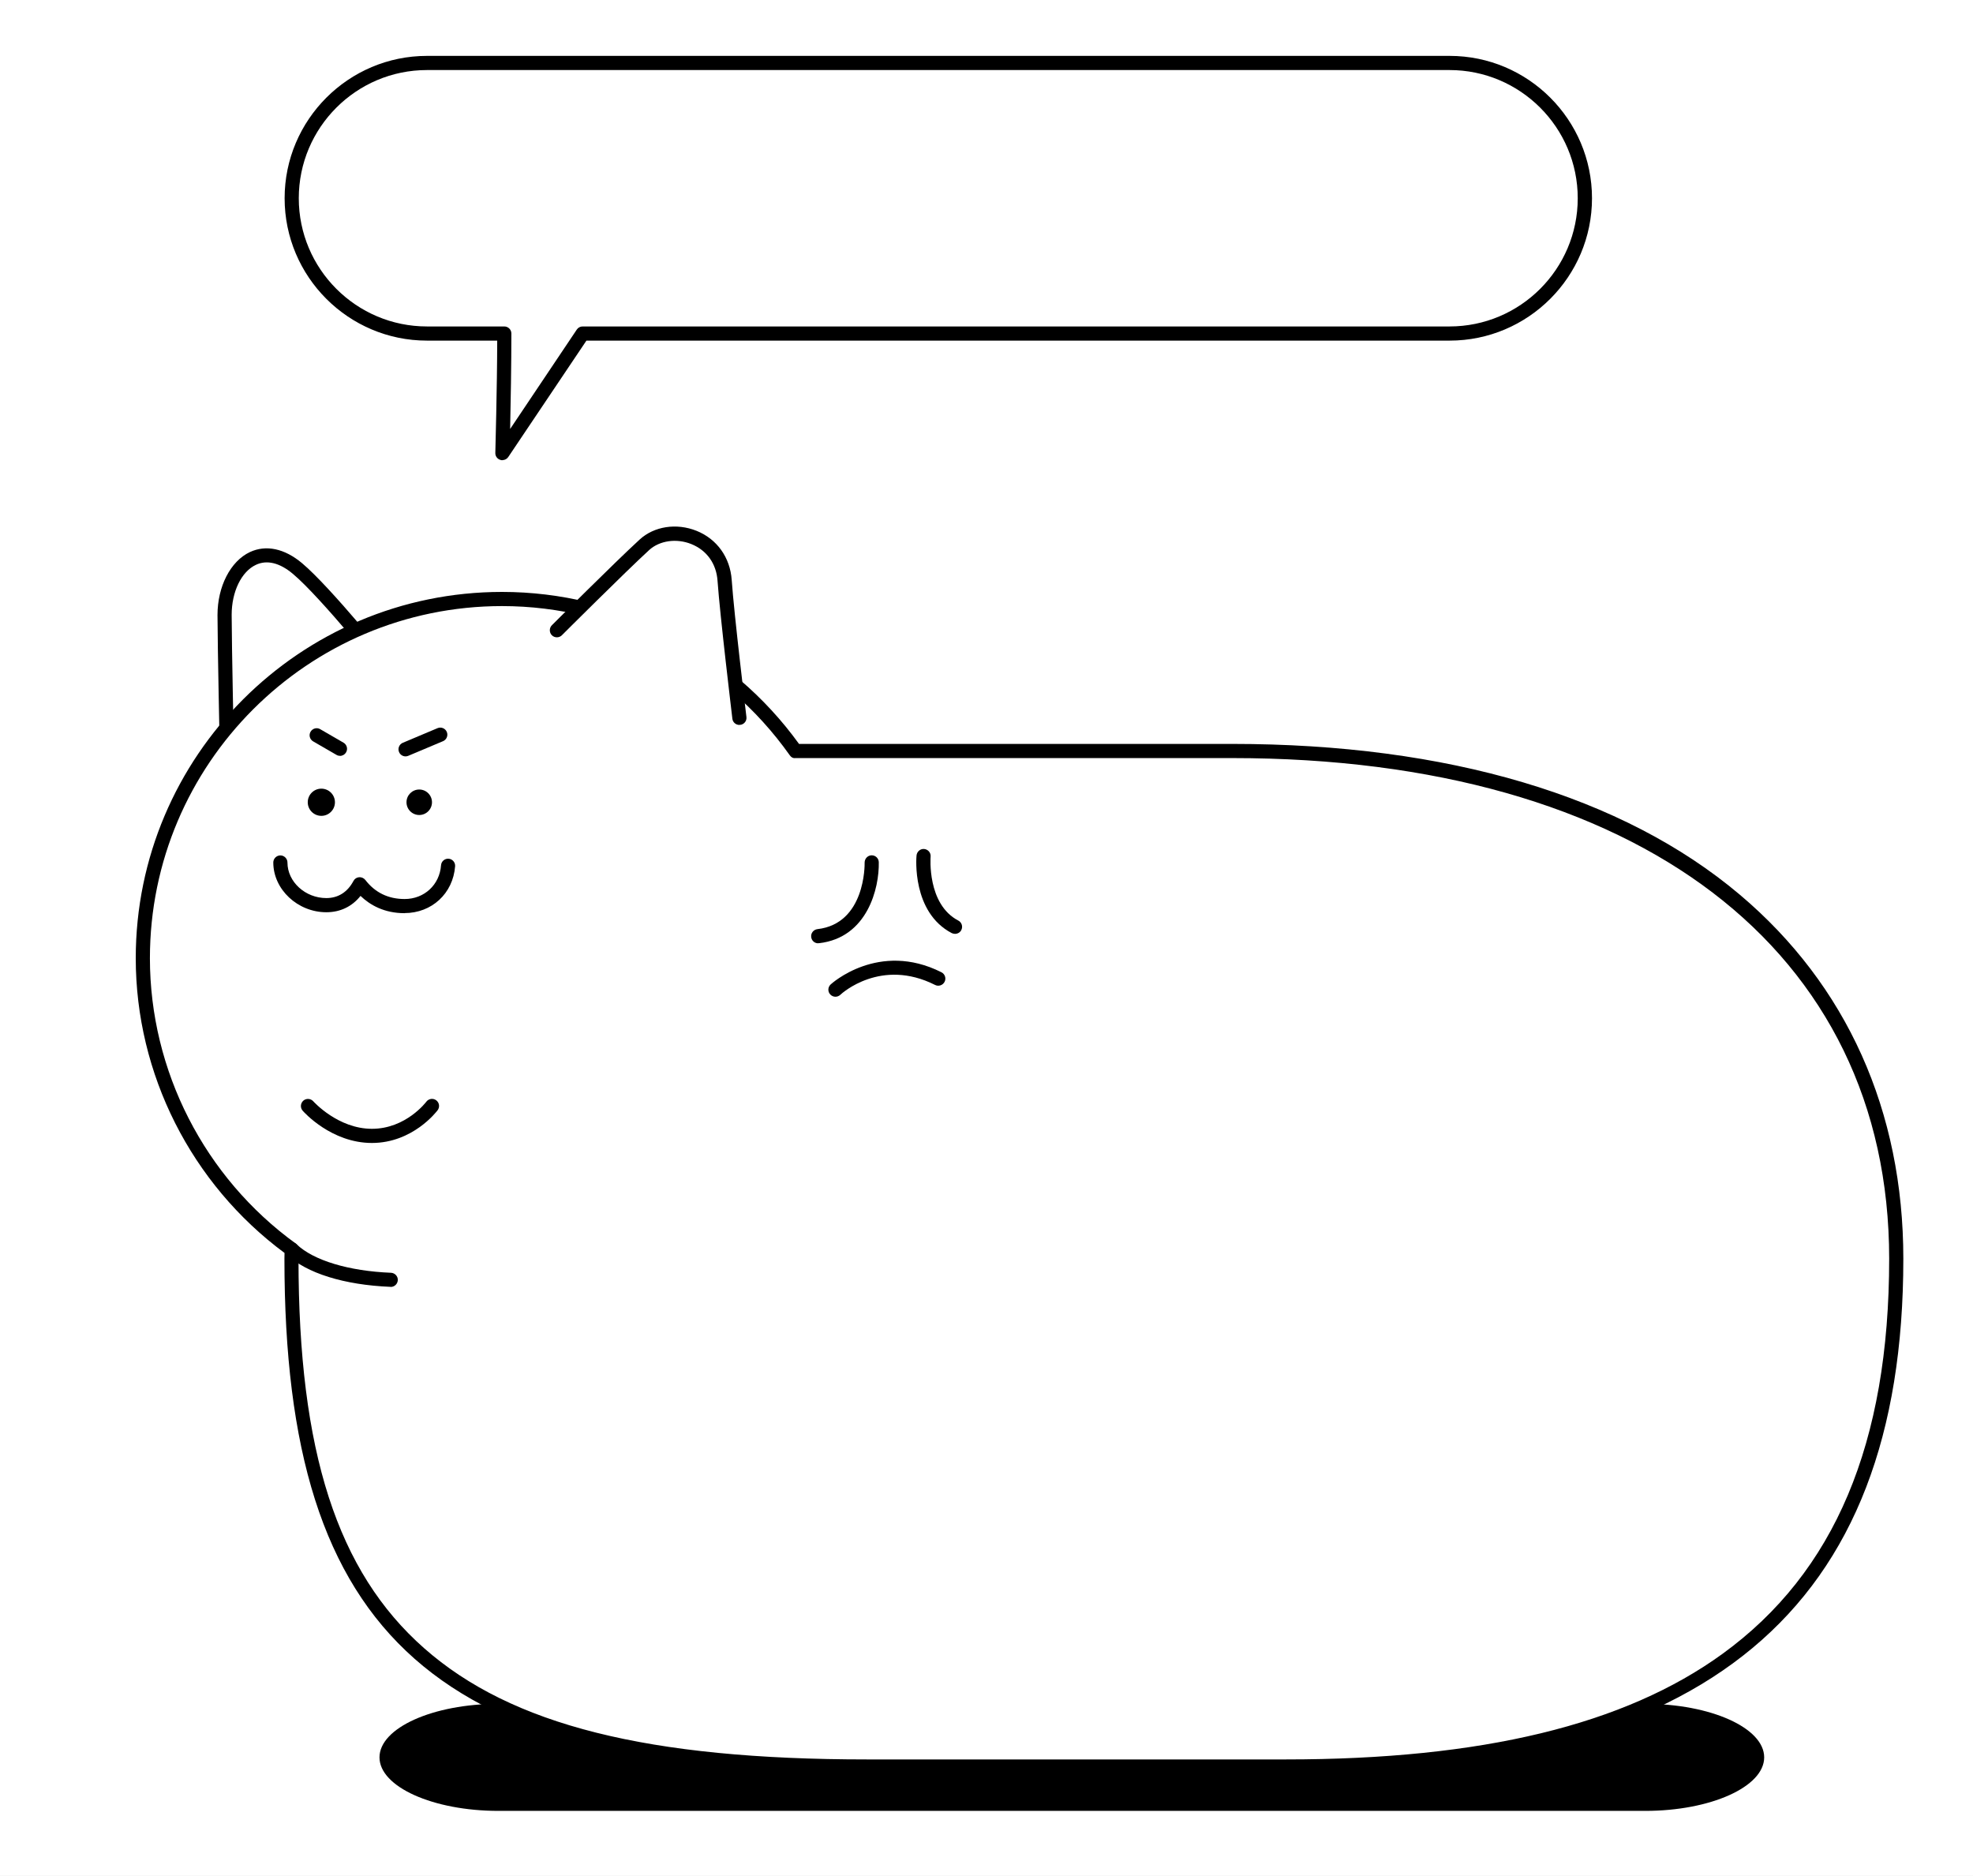
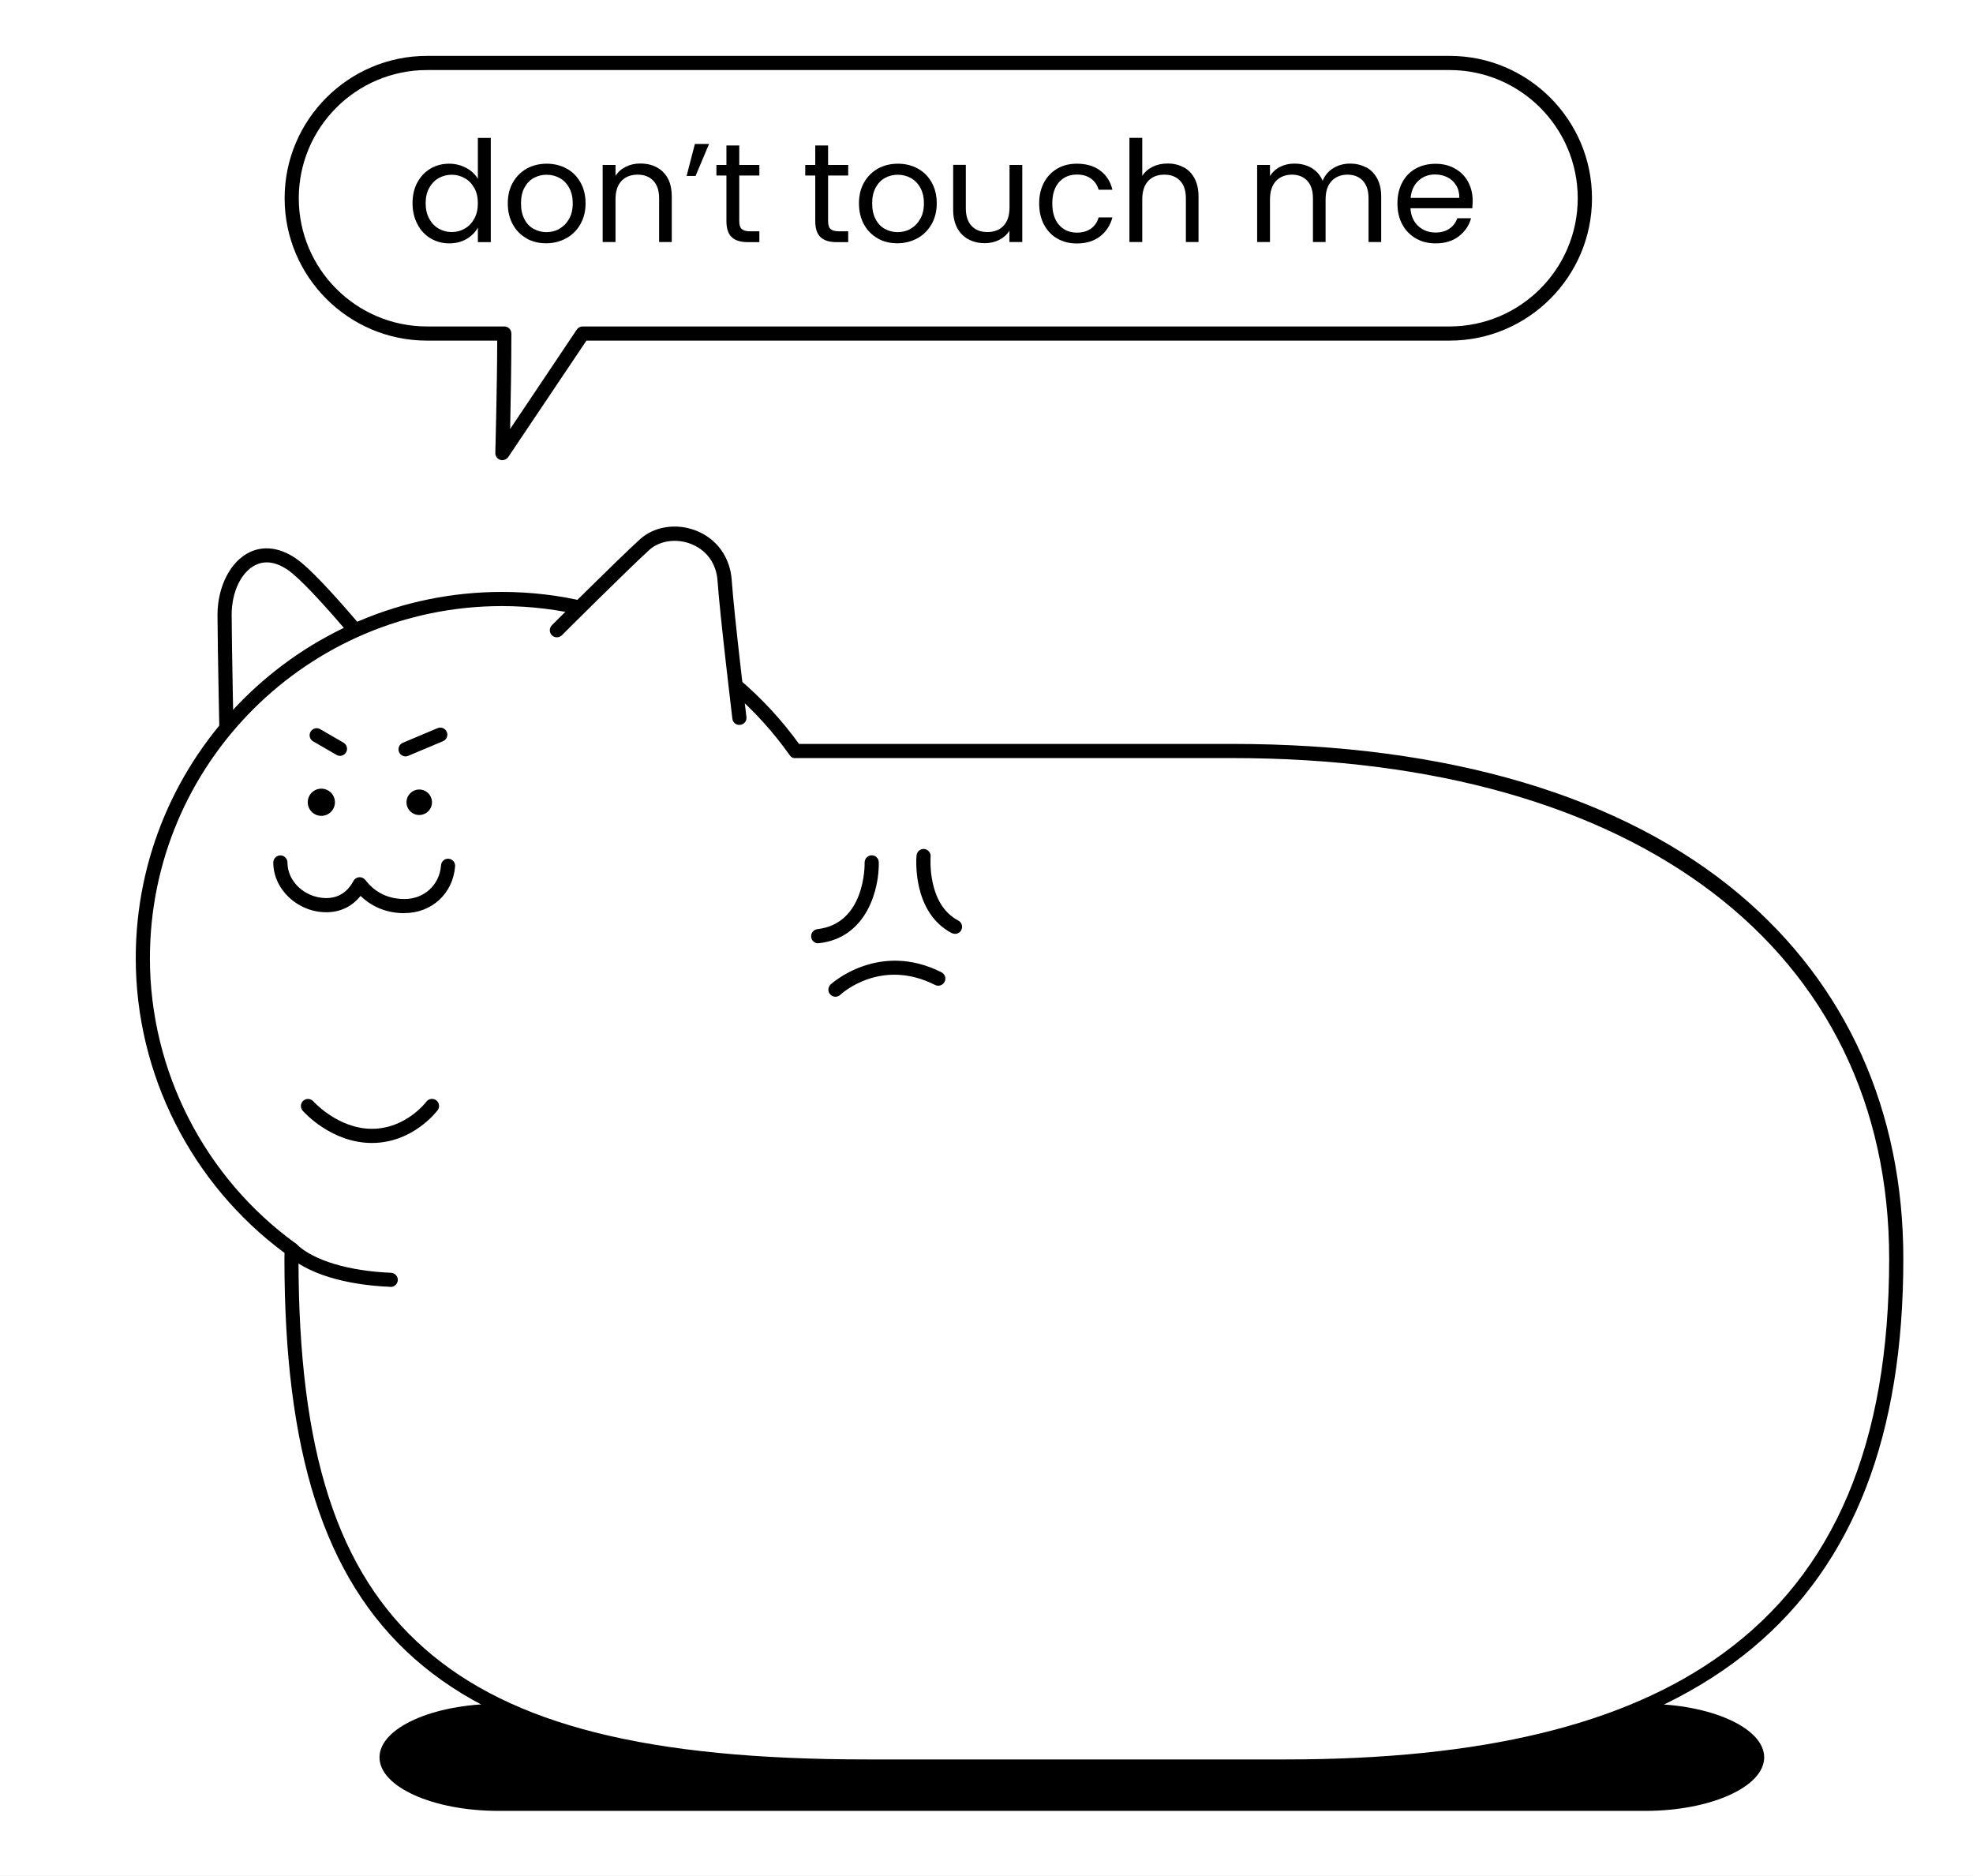
<svg xmlns="http://www.w3.org/2000/svg" id="Layer_2" data-name="Layer 2" viewBox="0 0 209 198.67">
  <defs>
    <style>
      .cls-1 {
        fill: #fff;
      }
    </style>
  </defs>
  <g id="Layer_4" data-name="Layer 4">
    <g>
      <rect class="cls-1" width="209" height="198.67" />
      <g>
        <g>
          <path class="cls-1" d="m24.03,79.47s-.23-10.71-.24-14.32c-.02-4.67,3.5-8.46,7.72-4.92,3.07,2.58,9.87,11.08,9.87,11.08" />
          <path d="m24.03,80.22c-.41,0-.74-.33-.75-.73,0-.11-.23-10.76-.24-14.34,0-3.02,1.37-5.7,3.43-6.67,1.71-.8,3.67-.38,5.52,1.17,3.09,2.59,9.7,10.83,9.98,11.18.26.32.21.8-.12,1.05-.32.26-.79.21-1.05-.12-.07-.08-6.79-8.47-9.77-10.97-1.4-1.18-2.76-1.51-3.92-.96-1.54.72-2.57,2.85-2.57,5.3.01,3.57.24,14.2.24,14.31,0,.41-.32.76-.73.77h-.02Z" />
        </g>
        <path d="m174.28,180.48H52.8c-6.93,0-12.6,2.55-12.6,5.67h0c0,3.12,5.67,5.67,12.6,5.67h121.48c6.93,0,12.6-2.55,12.6-5.67h0c0-3.12-5.67-5.67-12.6-5.67Z" />
        <g>
          <path class="cls-1" d="m130.54,79.55h-45.88c-.13,0-.26,0-.39.01-6.89-9.74-18.24-16.11-31.08-16.11-21.02,0-38.05,17.04-38.05,38.05,0,12.69,6.22,23.92,15.77,30.84,0,.33-.03.66-.03.99h0c0,39.81,15.83,53.79,61,53.79h44.33c38.33,0,64.67-12.31,64.67-53.79h0c0-29.58-22-53.79-70.33-53.79Z" />
          <path d="m136.21,187.87h-44.33c-45.59,0-61.75-14.27-61.75-54.54,0-.2,0-.41.01-.61h0c-9.88-7.32-15.76-18.95-15.76-31.22,0-21.4,17.41-38.8,38.8-38.8,12.44,0,24.17,6.01,31.46,16.1h.01s45.88,0,45.88,0c22.81,0,41.4,5.52,53.78,15.98,11.32,9.56,17.31,22.9,17.31,38.56,0,37.21-20.79,54.54-65.42,54.54ZM53.18,64.2c-20.57,0-37.3,16.73-37.3,37.3,0,11.92,5.78,23.22,15.46,30.23.2.14.31.38.31.62v.42c-.02.19-.03.37-.03.56,0,20.42,4.1,33.14,13.31,41.26,9.23,8.14,23.71,11.78,46.94,11.78h44.33c20.76,0,35.9-3.66,46.27-11.19,11.88-8.62,17.65-22.31,17.65-41.84,0-32.71-26.66-53.04-69.58-53.04h-46.27c-.29.04-.48-.11-.62-.31-7-9.89-18.39-15.79-30.47-15.79Z" />
        </g>
        <g>
          <path class="cls-1" d="m32.62,117.15s2.77,3.17,6.78,3.17,6.36-3.17,6.36-3.17" />
          <path d="m39.4,121.07c-4.3,0-7.22-3.28-7.34-3.42-.27-.31-.24-.78.07-1.06.31-.27.78-.24,1.06.07.03.03,2.61,2.91,6.21,2.91s5.74-2.84,5.76-2.87c.25-.33.72-.4,1.05-.15.33.25.4.71.15,1.05-.11.14-2.63,3.47-6.97,3.47Z" />
        </g>
        <g>
          <path class="cls-1" d="m29.71,91.35c0,2.55,2.31,4.53,4.87,4.53,1.49,0,2.76-.74,3.53-2.21.85,1.1,2.32,2.31,4.76,2.31,2.56,0,4.43-1.88,4.61-4.27" />
          <path d="m42.86,96.73c-2.18,0-3.68-.88-4.67-1.83-.9,1.13-2.15,1.73-3.62,1.73-3.04,0-5.62-2.42-5.62-5.27,0-.41.34-.75.75-.75s.75.34.75.75c0,2.05,1.89,3.77,4.12,3.77,1.25,0,2.24-.63,2.87-1.81.12-.23.34-.38.6-.4.25-.02.5.09.66.29,1.03,1.34,2.43,2.02,4.16,2.02,2.08,0,3.71-1.5,3.86-3.58.03-.41.39-.72.8-.69.41.03.72.39.69.8-.22,2.88-2.47,4.96-5.36,4.96Z" />
        </g>
        <circle cx="34.04" cy="84.98" r="1.44" />
        <circle cx="44.41" cy="84.98" r="1.35" />
        <g>
          <path class="cls-1" d="m58.98,66.76s6.61-6.61,9.28-9.06,8.17-1.01,8.49,3.78c.25,3.72,1.56,14.56,1.56,14.56" />
          <path d="m78.32,76.79c-.37,0-.7-.28-.74-.66-.05-.44-1.31-10.9-1.57-14.59-.12-1.83-1.14-3.25-2.78-3.91-1.57-.63-3.36-.37-4.46.63-2.62,2.41-9.19,8.97-9.25,9.03-.29.29-.77.29-1.06,0s-.29-.77,0-1.06c.07-.07,6.65-6.65,9.3-9.08,1.54-1.41,3.91-1.77,6.03-.92,2.16.87,3.55,2.81,3.72,5.2.25,3.66,1.55,14.41,1.56,14.52.05.41-.24.78-.65.83-.03,0-.06,0-.09,0Z" />
        </g>
        <g>
          <path class="cls-1" d="m30.9,132.34c2.14,2.06,6.33,3.06,10.49,3.22" />
          <path d="m41.39,136.31s-.02,0-.03,0c-4.91-.2-8.91-1.45-10.98-3.43-.3-.29-.31-.76-.02-1.06.29-.3.76-.31,1.06-.02,1.78,1.71,5.52,2.84,10,3.02.41.02.74.37.72.78-.02.4-.35.72-.75.72Z" />
        </g>
        <g>
          <path class="cls-1" d="m153.56,6.67H45.23c-7.88,0-14.33,6.45-14.33,14.33s6.45,14.33,14.33,14.33h8.19c.01,5.01-.2,12.67-.2,12.67l8.5-12.67h91.83c7.88,0,14.33-6.45,14.33-14.33s-6.45-14.33-14.33-14.33Z" />
          <path d="m53.22,48.75c-.08,0-.15-.01-.23-.04-.32-.1-.53-.4-.52-.73,0-.07.19-6.97.2-11.9h-7.44c-8.32,0-15.08-6.77-15.08-15.08s6.77-15.08,15.08-15.08h108.33c8.32,0,15.08,6.77,15.08,15.08s-6.77,15.08-15.08,15.08H62.12l-8.28,12.33c-.14.21-.38.33-.62.33Zm-7.99-41.33c-7.49,0-13.58,6.09-13.58,13.58s6.09,13.58,13.58,13.58h8.19c.41,0,.75.33.75.75,0,3.16-.07,7.42-.13,10.11l7.06-10.53c.14-.21.37-.33.62-.33h91.83c7.49,0,13.58-6.09,13.58-13.58s-6.09-13.58-13.58-13.58H45.23Z" />
        </g>
      </g>
      <g>
        <line class="cls-1" x1="33.53" y1="77.88" x2="36.01" y2="79.31" />
        <path d="m36.01,80.06c-.13,0-.26-.03-.37-.1l-2.47-1.43c-.36-.21-.48-.67-.27-1.02.21-.36.67-.48,1.02-.27l2.47,1.43c.36.21.48.67.27,1.02-.14.24-.39.38-.65.38Z" />
      </g>
      <g>
        <line class="cls-1" x1="42.96" y1="79.37" x2="46.64" y2="77.82" />
        <path d="m42.96,80.12c-.29,0-.57-.17-.69-.46-.16-.38.02-.82.4-.98l3.68-1.55c.38-.16.82.02.98.4.16.38-.02.82-.4.98l-3.68,1.55c-.09.04-.19.06-.29.06Z" />
      </g>
      <g>
+         <path d="m44.21,19.33c.34-.63.8-1.12,1.39-1.47s1.25-.52,1.99-.52c.64,0,1.23.15,1.78.44.55.29.96.68,1.25,1.16v-4.33h1.37v11.04h-1.37v-1.54c-.27.49-.67.89-1.19,1.2-.53.31-1.14.47-1.85.47s-1.38-.18-1.98-.54-1.06-.86-1.39-1.51c-.34-.65-.51-1.38-.51-2.21s.17-1.57.51-2.2Zm6.04.6c-.25-.46-.58-.81-1.01-1.05-.42-.24-.89-.37-1.39-.37s-.97.12-1.39.36c-.42.24-.75.59-1,1.04-.25.46-.37.99-.37,1.61s.12,1.17.37,1.63c.25.46.58.82,1,1.06.42.24.88.37,1.39.37s.97-.12,1.39-.37c.42-.24.76-.6,1.01-1.06.25-.46.37-1,.37-1.62s-.12-1.15-.37-1.61Z" />
+         <path d="m55.78,25.25c-.62-.35-1.11-.84-1.46-1.48-.35-.64-.53-1.38-.53-2.23s.18-1.57.54-2.21c.36-.64.86-1.13,1.48-1.48.63-.34,1.33-.51,2.1-.51s1.48.17,2.1.51c.63.34,1.12.83,1.48,1.47.36.64.54,1.38.54,2.22s-.19,1.59-.56,2.23c-.37.64-.88,1.14-1.51,1.48s-1.34.52-2.12.52-1.46-.17-2.08-.52Zm3.45-1.01c.43-.23.77-.57,1.04-1.03s.4-1.01.4-1.67-.13-1.21-.39-1.67c-.26-.46-.6-.8-1.01-1.02s-.87-.34-1.36-.34-.95.11-1.36.34c-.41.22-.74.56-.99,1.02-.25.46-.37,1.01-.37,1.67s.12,1.23.37,1.69c.24.46.57.8.98,1.02.41.22.85.34,1.34.34s.95-.11,1.37-.34Z" />
+         <path d="m70.24,18.22c.62.6.92,1.47.92,2.6v4.82h-1.34v-4.62c0-.82-.2-1.44-.61-1.87-.41-.43-.96-.65-1.67-.65s-1.29.22-1.71.67c-.42.45-.63,1.1-.63,1.95v4.52h-1.36v-8.17h1.36v1.16c.27-.42.63-.74,1.1-.97.46-.23.97-.34,1.53-.34.99,0,1.8.3,2.42.9Z" />
+         <path d="m73.6,15.25h1.51l-1.43,3.39h-.95l.88-3.39Z" />
+         <path d="m78.31,18.59v4.82c0,.4.08.68.25.84s.46.25.88.25h1v1.15h-1.22c-.76,0-1.32-.17-1.7-.52s-.57-.92-.57-1.72v-4.82h-1.06v-1.12h1.06v-2.06h1.36v2.06h2.13v1.12h-2.13Z" />
+         <path d="m87.72,18.59v4.82c0,.4.08.68.25.84s.46.25.88.25h1v1.15h-1.22c-.76,0-1.32-.17-1.7-.52s-.57-.92-.57-1.72v-4.82h-1.06v-1.12h1.06v-2.06h1.36v2.06h2.13v1.12h-2.13Z" />
+         <path d="m92.98,25.25c-.62-.35-1.11-.84-1.46-1.48-.35-.64-.53-1.38-.53-2.23s.18-1.57.54-2.21c.36-.64.86-1.13,1.48-1.48.63-.34,1.33-.51,2.1-.51s1.48.17,2.1.51c.63.34,1.12.83,1.48,1.47.36.64.54,1.38.54,2.22s-.19,1.59-.56,2.23c-.37.64-.88,1.14-1.51,1.48s-1.34.52-2.12.52-1.46-.17-2.08-.52Zm3.45-1.01c.43-.23.77-.57,1.04-1.03s.4-1.01.4-1.67-.13-1.21-.39-1.67c-.26-.46-.6-.8-1.01-1.02s-.87-.34-1.36-.34-.95.11-1.36.34c-.41.22-.74.56-.99,1.02-.25.46-.37,1.01-.37,1.67s.12,1.23.37,1.69c.24.46.57.8.98,1.02.41.22.85.34,1.34.34s.95-.11,1.37-.34Z" />
+         <path d="m108.29,17.47v8.17h-1.36v-1.21c-.26.42-.62.74-1.08.98-.46.23-.97.35-1.53.35-.64,0-1.21-.13-1.71-.4-.51-.26-.91-.66-1.2-1.19-.29-.53-.44-1.17-.44-1.92v-4.79h1.34v4.61c0,.81.2,1.42.61,1.86.41.43.96.65,1.67.65s1.3-.22,1.72-.67c.42-.45.63-1.1.63-1.95v-4.49h1.36Z" />
+         <path d="m110.59,19.33c.34-.63.81-1.12,1.41-1.47s1.29-.52,2.07-.52c1,0,1.83.24,2.48.73.65.49,1.08,1.16,1.29,2.03h-1.46c-.14-.5-.41-.89-.81-1.18-.4-.29-.9-.43-1.5-.43-.78,0-1.4.27-1.88.8-.48.53-.72,1.29-.72,2.26s.24,1.75.72,2.28c.48.54,1.1.81,1.88.81.6,0,1.09-.14,1.49-.42s.67-.68.82-1.19h1.46c-.22.83-.66,1.5-1.31,2.01-.66.5-1.48.75-2.46.75-.78,0-1.46-.17-2.07-.52s-1.07-.84-1.41-1.48-.51-1.38-.51-2.24.17-1.58.51-2.21Z" />
+         <path d="m125.37,17.71c.5.26.89.66,1.17,1.19.28.53.42,1.17.42,1.92v4.82h-1.34v-4.62c0-.82-.2-1.44-.61-1.87-.41-.43-.96-.65-1.67-.65s-1.29.22-1.71.67c-.42.45-.63,1.1-.63,1.95v4.52h-1.36v-11.04h1.36v4.03c.27-.42.64-.74,1.11-.97.47-.23,1-.34,1.59-.34.62,0,1.17.13,1.67.4Z" />
+         <path d="m144.7,17.71c.5.26.89.66,1.18,1.19.29.53.43,1.17.43,1.92v4.82h-1.34v-4.62c0-.82-.2-1.44-.6-1.87-.4-.43-.95-.65-1.63-.65s-1.27.23-1.69.68c-.42.45-.63,1.11-.63,1.96v4.5h-1.34v-4.62c0-.82-.2-1.44-.6-1.87-.4-.43-.95-.65-1.63-.65s-1.27.23-1.69.68c-.42.45-.63,1.11-.63,1.96v4.5h-1.36v-8.17h1.36v1.18c.27-.43.63-.76,1.08-.98.45-.23.95-.34,1.5-.34.69,0,1.29.15,1.82.46.53.31.92.76,1.18,1.36.23-.58.61-1.02,1.13-1.34.53-.32,1.11-.48,1.76-.48s1.2.13,1.7.4Z" />
+         <path d="m155.94,22.06h-6.53c.05.81.33,1.43.83,1.89.5.45,1.11.68,1.83.68.59,0,1.08-.14,1.47-.41s.67-.64.83-1.1h1.46c-.22.79-.66,1.42-1.31,1.92s-1.47.74-2.45.74c-.78,0-1.47-.17-2.08-.52s-1.09-.84-1.44-1.48c-.35-.64-.52-1.38-.52-2.23s.17-1.59.51-2.22c.34-.64.81-1.13,1.42-1.47.61-.34,1.31-.51,2.11-.51s1.46.17,2.06.51c.6.34,1.06.8,1.38,1.39.32.59.49,1.26.49,2.01,0,.26-.02.53-.04.82Zm-1.7-2.44c-.23-.37-.54-.66-.93-.85s-.83-.29-1.3-.29c-.69,0-1.27.22-1.75.66s-.76,1.04-.83,1.82h5.16c0-.52-.11-.96-.34-1.33Z" />
+       </g>
+       <g>
        <path class="cls-1" d="m92.33,91.35s.17,7.15-5.67,7.82" />
        <path d="m86.67,99.92c-.38,0-.7-.28-.74-.67-.05-.41.25-.78.66-.83,5.07-.58,5.01-6.79,5-7.05,0-.41.32-.76.73-.77,0,0,.01,0,.02,0,.41,0,.74.32.75.73.06,2.71-1.18,7.99-6.33,8.58-.03,0-.06,0-.09,0Z" />
      </g>
      <g>
        <path class="cls-1" d="m88.5,104.83s4.62-4.33,10.89-1.17" />
        <path d="m88.5,105.58c-.2,0-.4-.08-.55-.24-.28-.3-.27-.77.04-1.06.05-.05,5.08-4.65,11.74-1.29.37.19.52.64.33,1.01s-.64.52-1.01.33c-5.71-2.88-9.87.88-10.04,1.05-.14.13-.33.2-.51.2Z" />
      </g>
      <g>
        <path class="cls-1" d="m97.83,90.67s-.5,5.5,3.33,7.5" />
        <path d="m101.17,98.92c-.12,0-.24-.03-.35-.08-4.23-2.21-3.76-7.99-3.73-8.23.04-.41.41-.72.81-.68.41.04.72.4.68.81,0,.05-.4,5.03,2.93,6.77.37.19.51.64.32,1.01-.13.26-.4.4-.67.4Z" />
      </g>
    </g>
  </g>
</svg>
